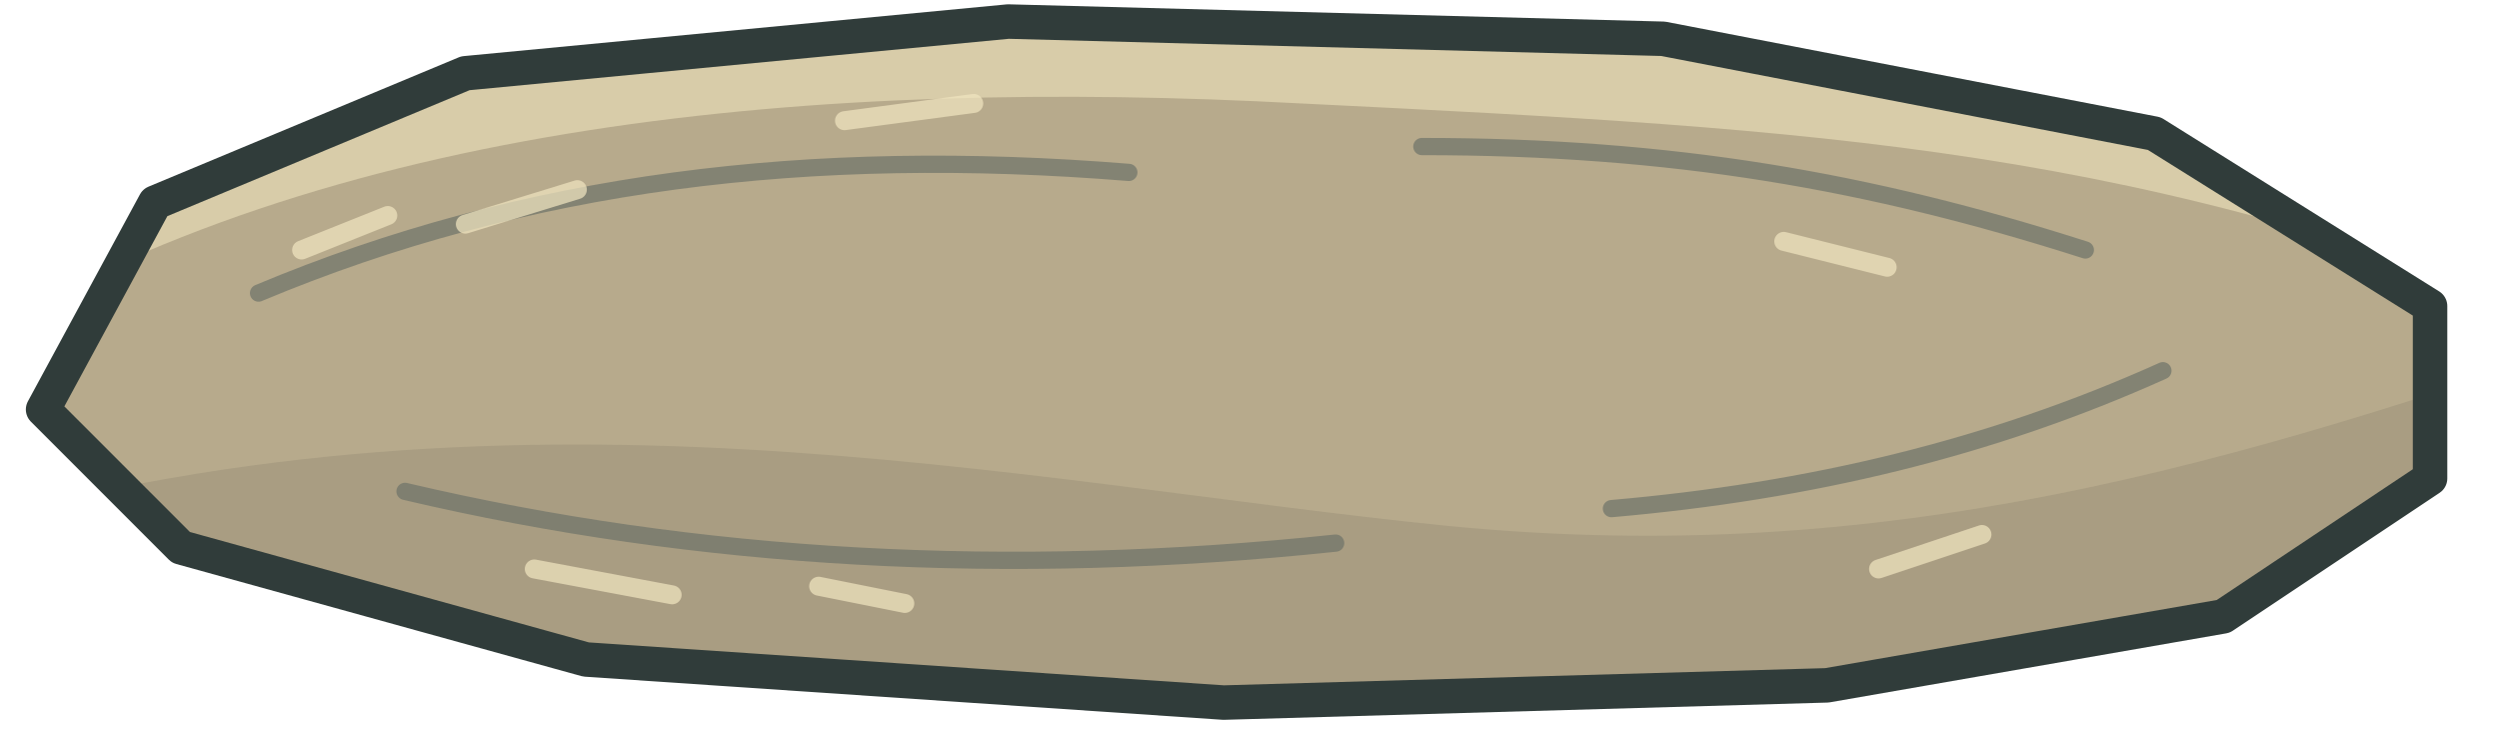
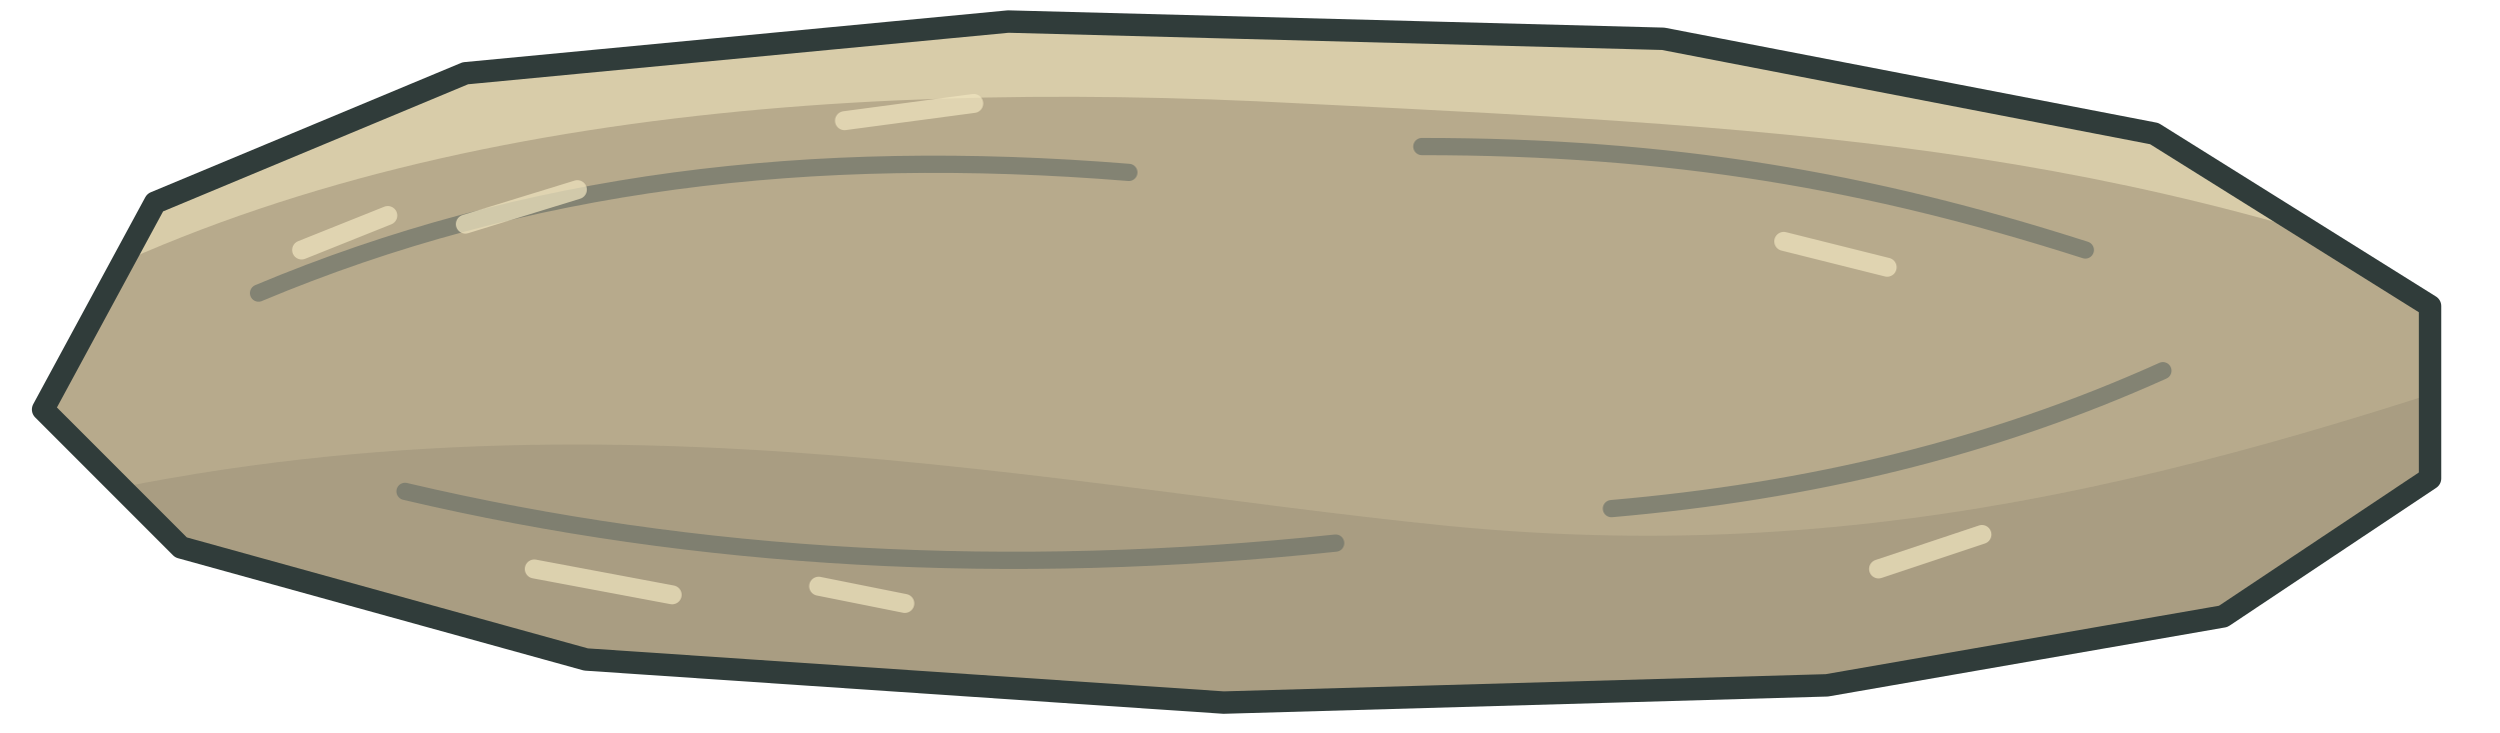
<svg xmlns="http://www.w3.org/2000/svg" width="290" height="85" viewBox="0 0 290 85">
  <defs>
    <path id="stone" d="M5 47.5 18 23.5 54 8.5 117 2.5 193 4.5 250 15.5 282 35.5 282 55.5 258 71.5 212 79.5 142 81.5 68 76.5 21 63.5Z" />
    <clipPath id="stone-clip">
      <use href="#stone" />
    </clipPath>
  </defs>
  <use href="#stone" fill="#b7aa8c" />
  <g clip-path="url(#stone-clip)">
    <path d="M-4 40C38 14 95 9 151 12c61 3 98 5 151 27v-51H-4Z" fill="#d8cca9" />
    <path d="M-8 62c67-20 126-6 176-1 51 5 91-7 137-23v61H-8Z" fill="#8d846f" opacity=".34" />
    <path d="M30 34c31-13 64-17 101-14M165 17c29 0 52 4 77 12M47 57c34 8 70 10 108 6M187 59c23-2 44-7 64-16" fill="none" stroke="#6a7067" stroke-width="2" stroke-linecap="round" opacity=".67" />
    <path d="m35 29 10-4m9 1 13-4m31-8 15-2m94 16 12 3m-157 35 16 3m17-1 10 2m113-4 12-4" fill="none" stroke="#f0e4bf" stroke-width="2.2" stroke-linecap="round" opacity=".72" />
  </g>
-   <use href="#stone" fill="none" stroke="#303c3a" stroke-width="4" stroke-linejoin="round" stroke-linecap="round" />
+   <use href="#stone" fill="none" stroke="#303c3a" stroke-width="2.6" stroke-linejoin="round" stroke-linecap="round" />
</svg>
